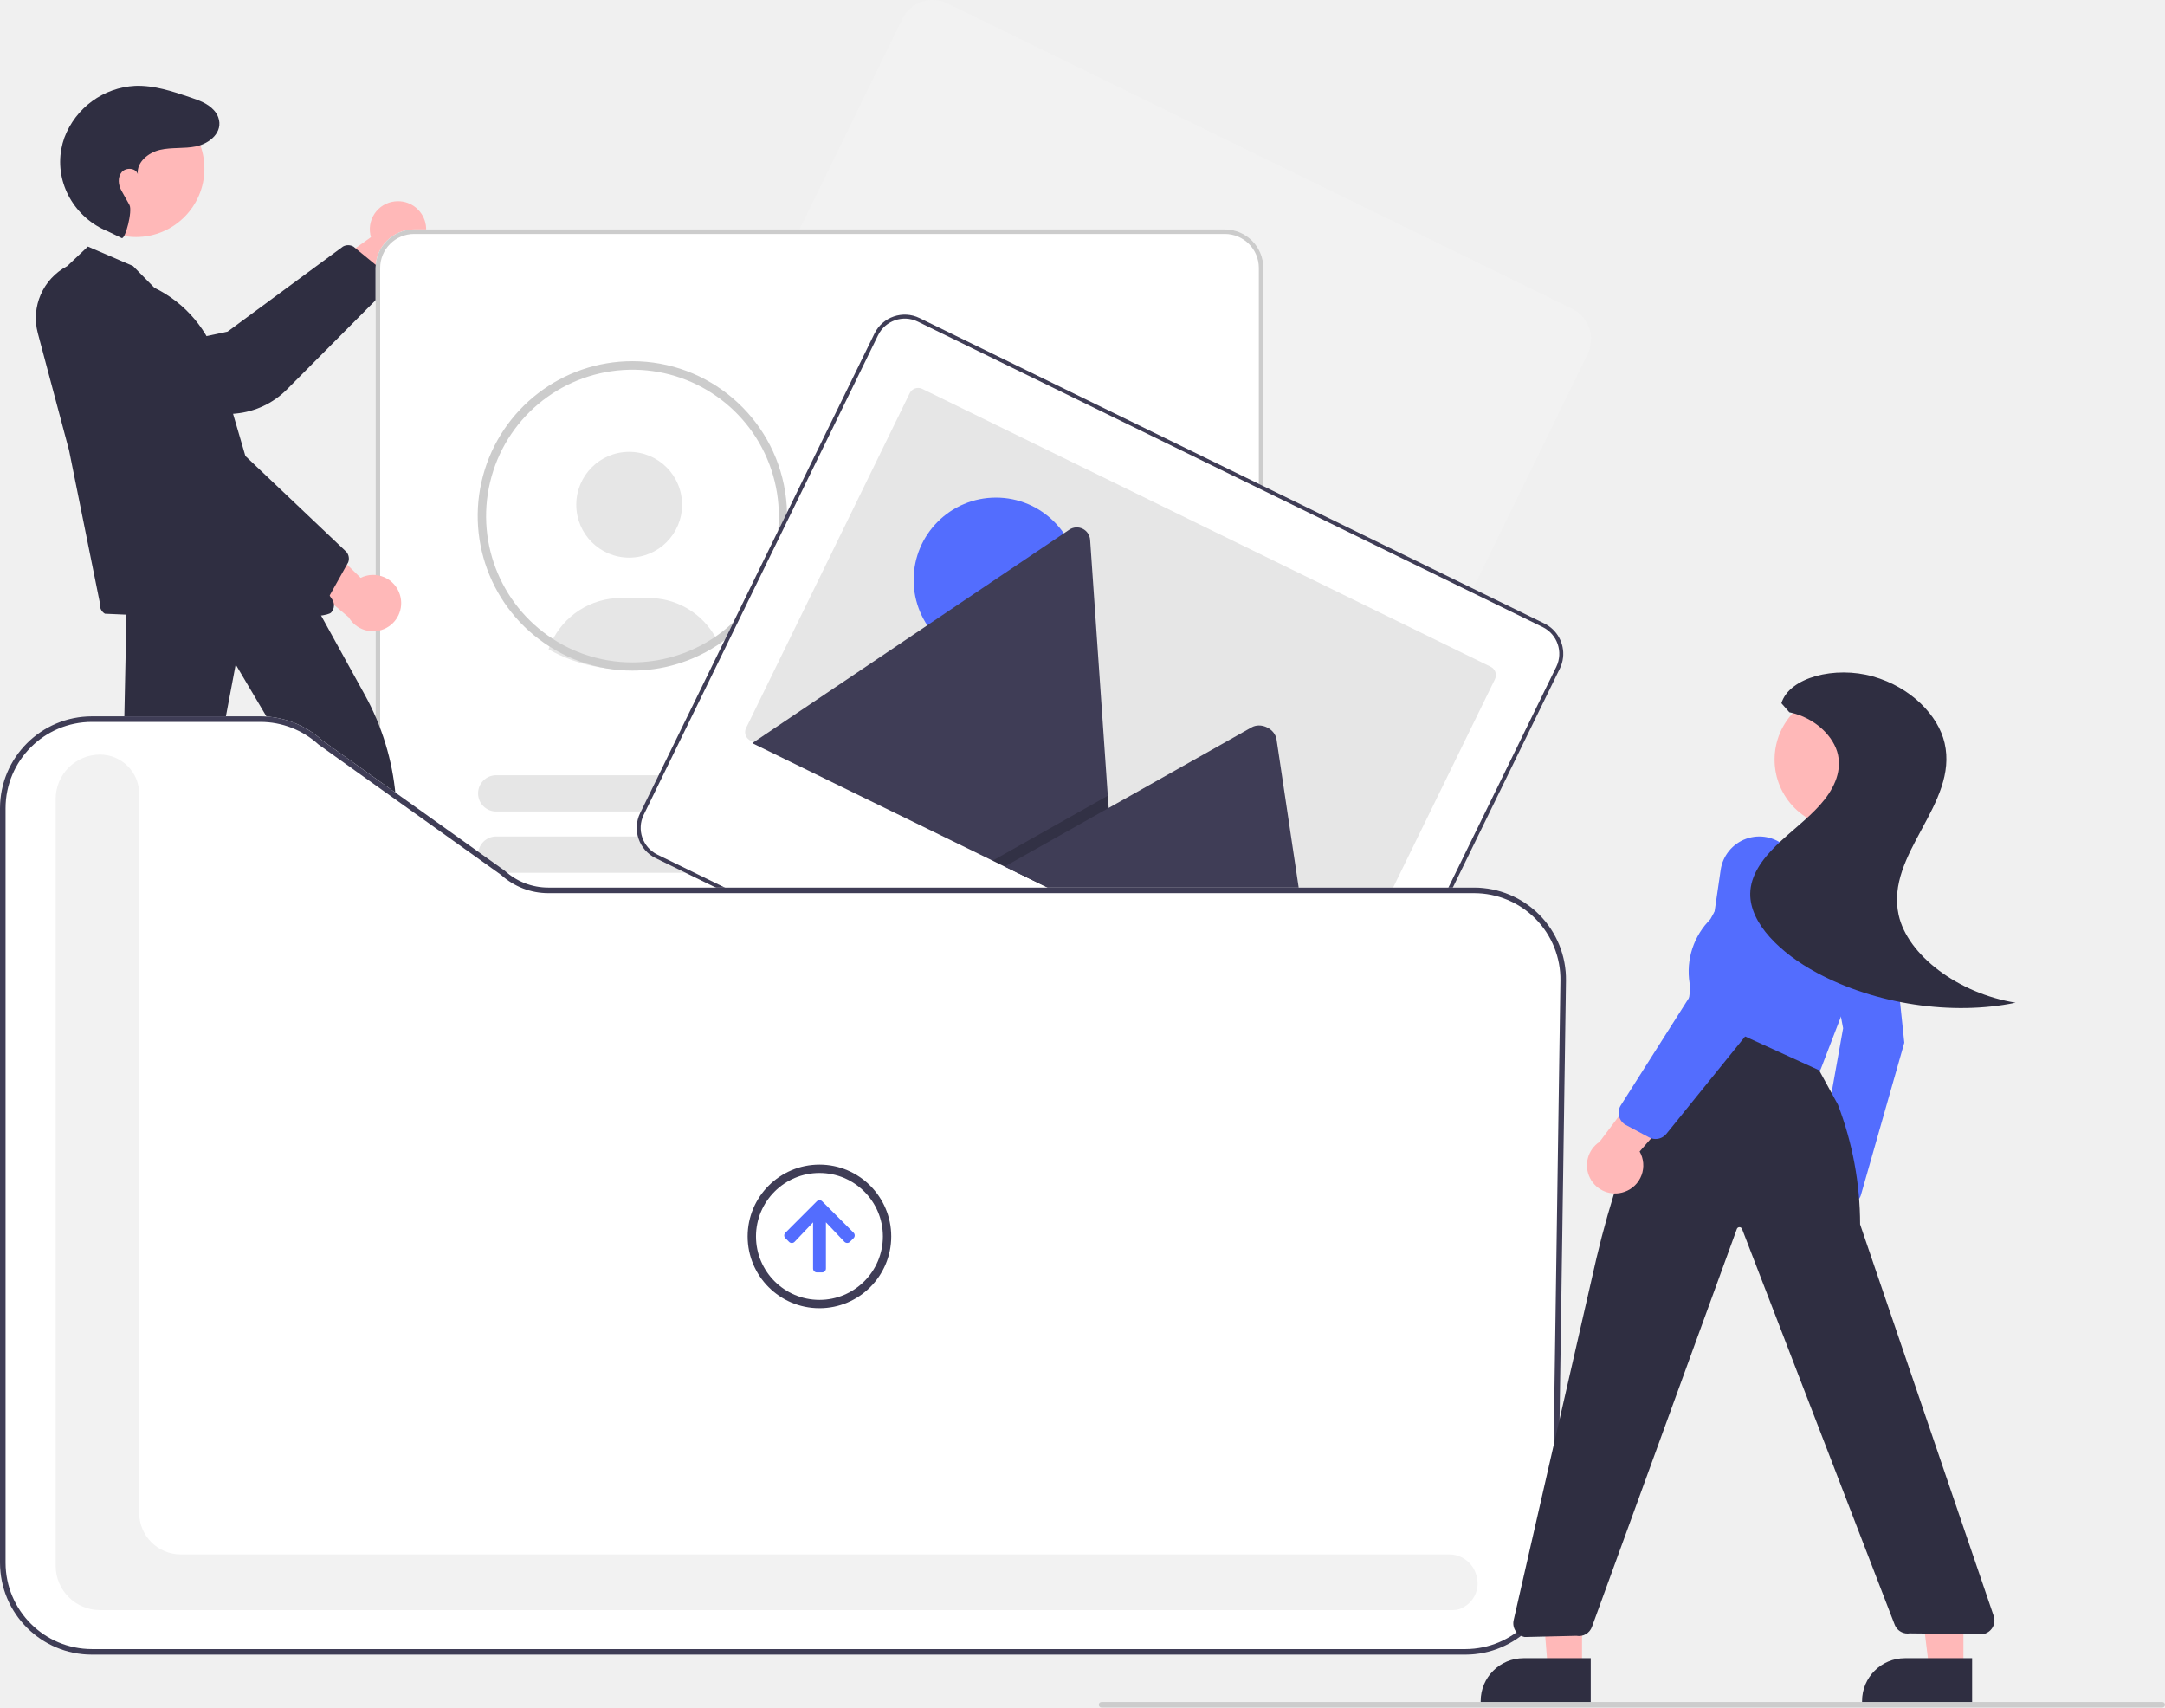
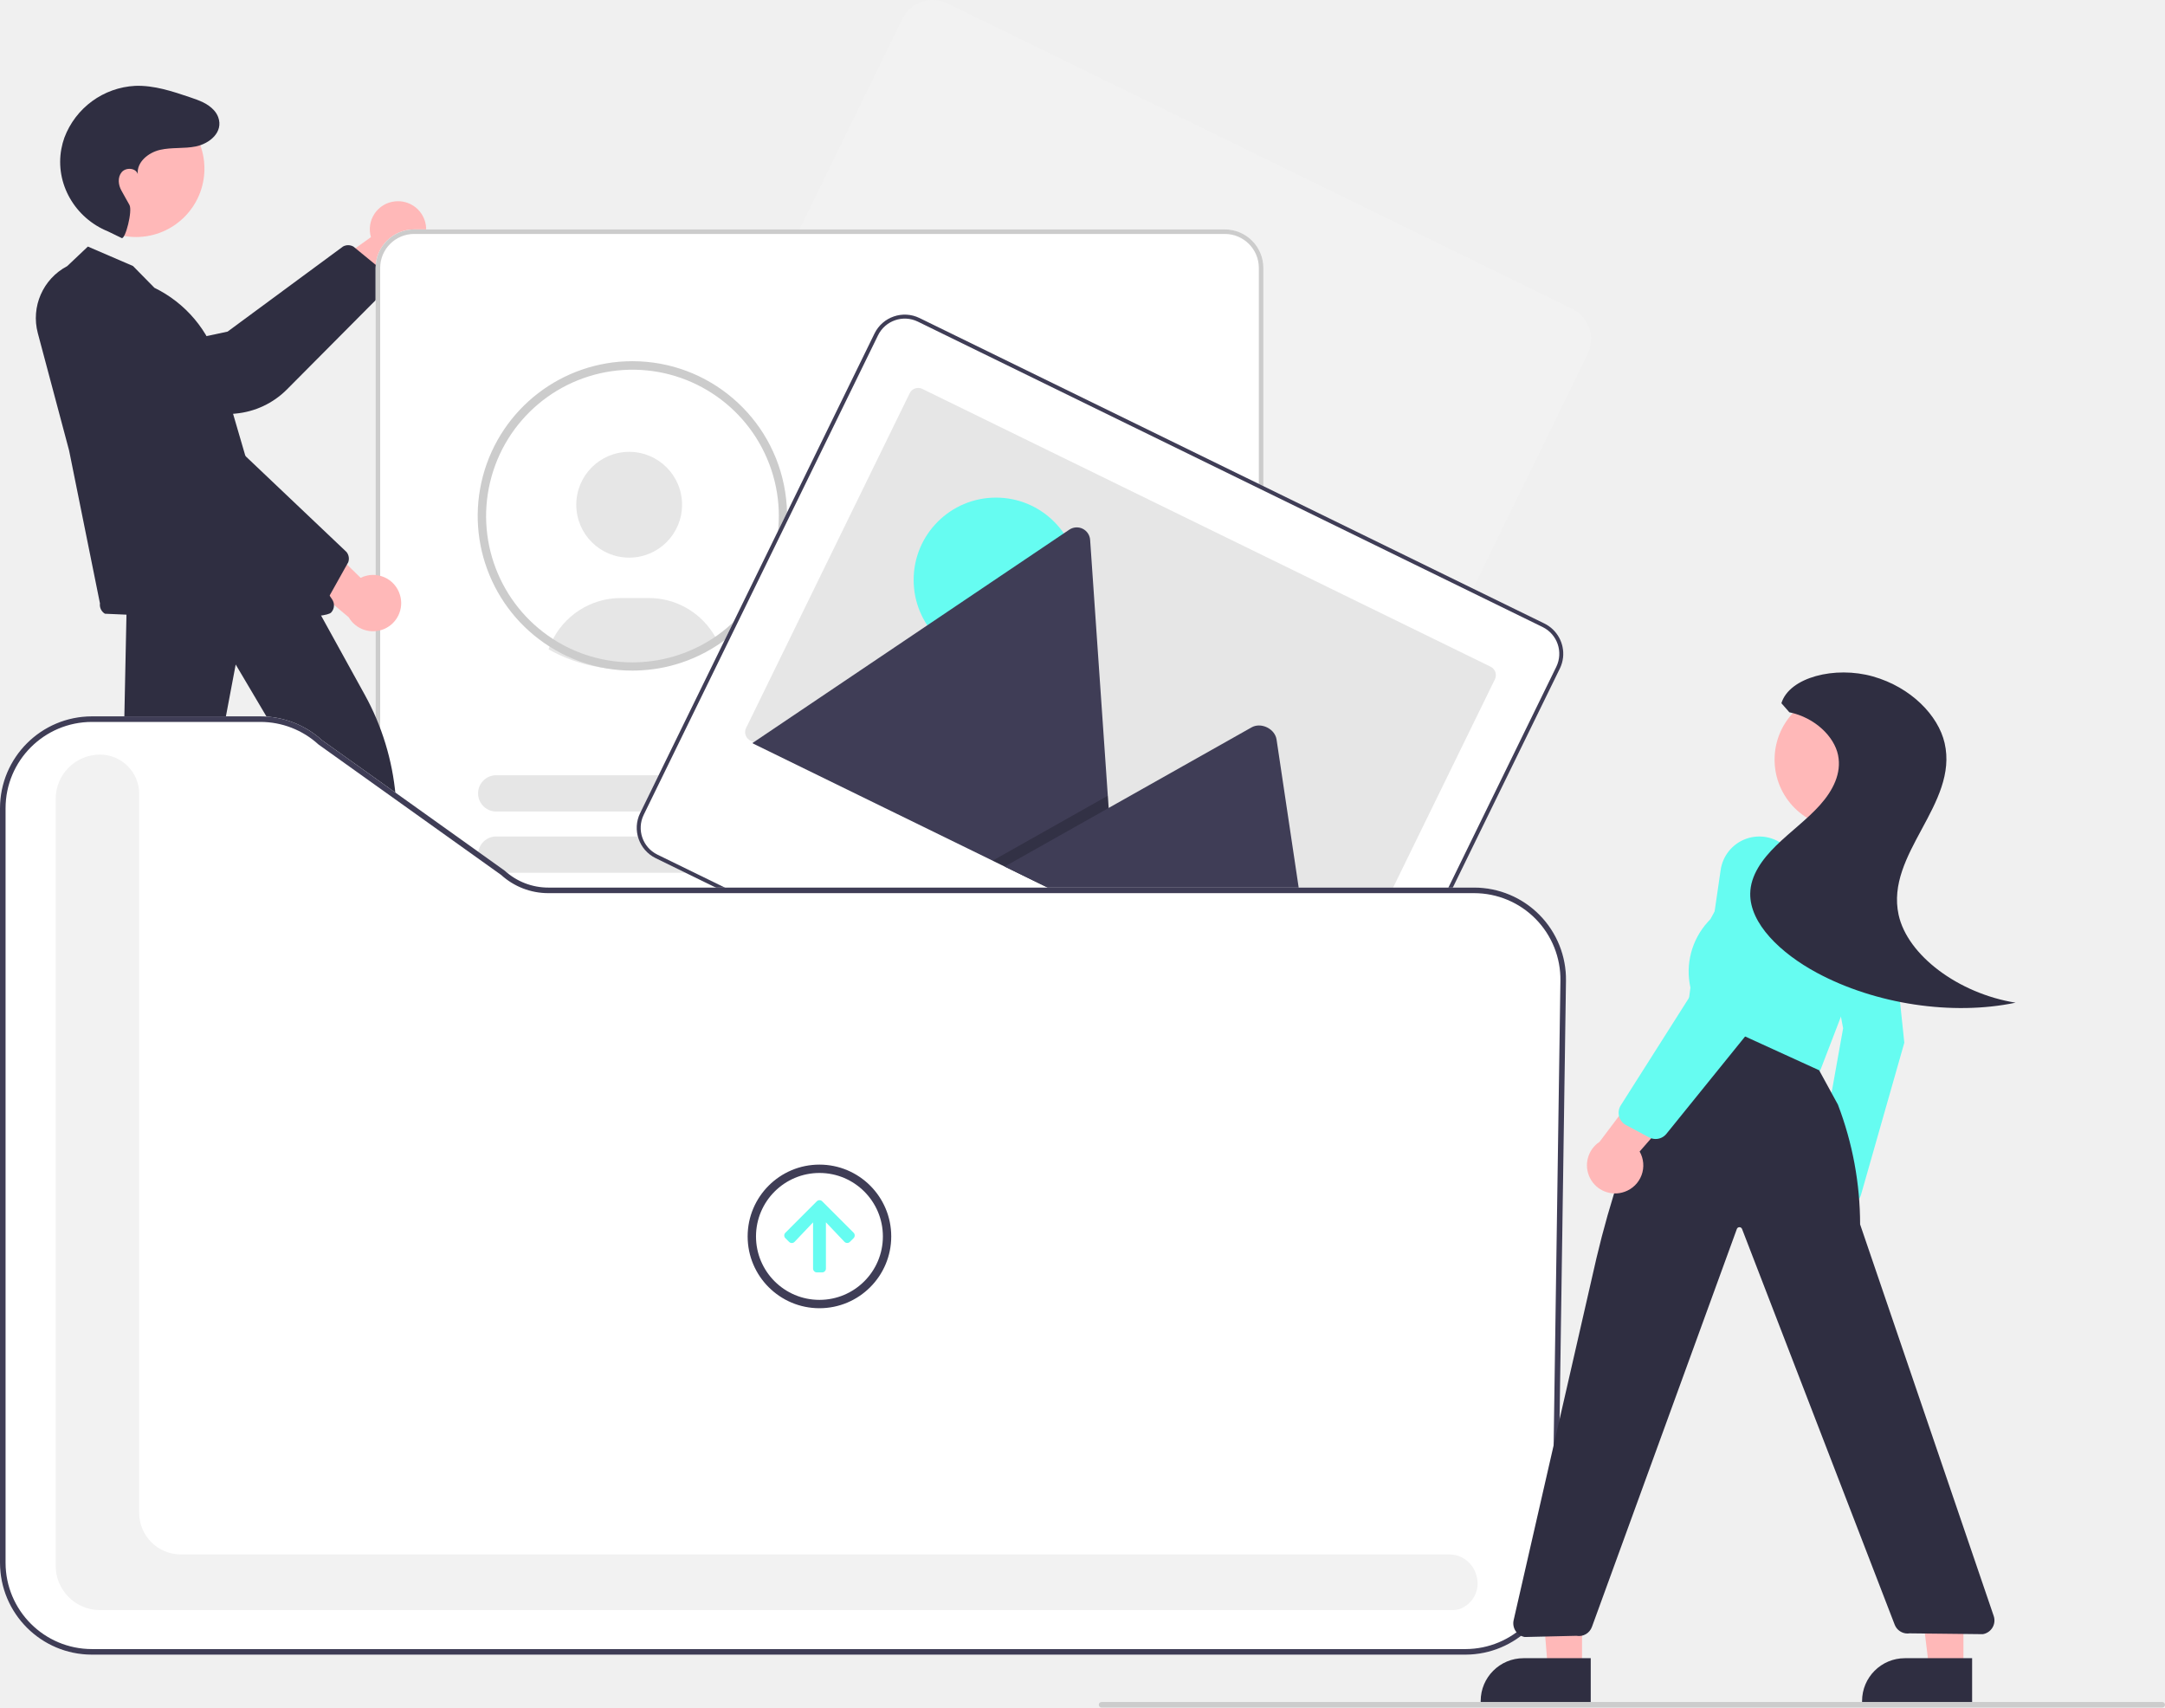
<svg xmlns="http://www.w3.org/2000/svg" id="b340c189-66f3-4f05-9055-65c54b2ae483" data-name="Layer 1" width="777.697" height="613.285" viewBox="0 0 777.697 613.285">
  <path d="M352.946,215.692a10.056,10.056,0,0,0-8.543,12.836l-29.075,20.776,17.331,6.669,24.953-20.752a10.11,10.11,0,0,0-4.666-19.53Z" transform="translate(-211.1516 -143.3574)" fill="#ffb8b8" />
  <path d="M350.242,246.986l-36.064,36.287a29.896,29.896,0,0,1-18.419,8.63l-44.563,4.066a12.28,12.28,0,0,1-9.115-2.865,11.996,11.996,0,0,1,5.293-20.951l45.526-9.694,41.448-30.553a3.793,3.793,0,0,1,3.769.028l11.272,9.234a3.703,3.703,0,0,1,1.868,3.886A3.618,3.618,0,0,1,350.242,246.986Z" transform="translate(-211.1516 -143.3574)" fill="#2f2e41" />
  <path d="M782.628,266.487a12.132,12.132,0,0,0-6.718-12.199L551.469,144.591a12.1,12.1,0,0,0-16.186,5.551l-.004.008L451.099,322.384a12.121,12.121,0,0,0,5.56,16.19L681.1,448.271a12.121,12.121,0,0,0,16.19-5.56l84.18-172.234A12.012,12.012,0,0,0,782.628,266.487Z" transform="translate(-211.1516 -143.3574)" fill="#f2f2f2" />
  <path d="M651.142,648.761H359.917a13.845,13.845,0,0,1-13.829-13.829V239.582a13.845,13.845,0,0,1,13.829-13.829H651.142a13.845,13.845,0,0,1,13.829,13.829v395.349A13.845,13.845,0,0,1,651.142,648.761Z" transform="translate(-211.1516 -143.3574)" fill="#fff" />
  <circle cx="226.008" cy="181.285" r="19" fill="#e6e6e6" />
  <path d="M408.201,376.572a54.431,54.431,0,0,0,8.399,3.871l.513.178A54.767,54.767,0,0,0,435.32,383.712c1.248,0,2.449-.043,3.572-.128a54.135,54.135,0,0,0,8.123-1.12c1.468-.321,2.932-.705,4.348-1.139.343-.101.66-.2,1.007-.309a55.183,55.183,0,0,0,16.052-8.318,24.805,24.805,0,0,0-1.279-2.149,27.425,27.425,0,0,0-22.983-12.406h-10a27.516,27.516,0,0,0-25.025,16.088A24.984,24.984,0,0,0,408.201,376.572Z" transform="translate(-211.1516 -143.3574)" fill="#e6e6e6" />
  <path d="M443.607,381.991a3.618,3.618,0,0,0-1.78.625,53.17,53.17,0,0,0,7.971-1.106Z" transform="translate(-211.1516 -143.3574)" fill="#2f2e41" />
  <path d="M438.312,273.083a55.566,55.566,0,0,0-27.72,103.72,54.639,54.639,0,0,0,8.83,4.11l.52.18a55.258,55.258,0,0,0,18.37,3.12c1.21,0,2.42-.04,3.61-.13a54.65,54.65,0,0,0,8.19-1.13c1.51-.33,2.99-.72,4.39-1.15.34-.1.66-.2,1.01-.31a55.571,55.571,0,0,0-17.2-108.41Zm32.24,97.19a52.681,52.681,0,0,1-15.95,8.41c-.31.1-.63.2-.95.3-1.33.41-2.73.77-4.17,1.08a51.231,51.231,0,0,1-7.75,1.08c-1.13.08-2.28.12-3.42.12a52.544,52.544,0,0,1-17.39-2.95l-.49-.17a51.236,51.236,0,0,1-8.76-4.12,52.576,52.576,0,1,1,58.88-3.75Z" transform="translate(-211.1516 -143.3574)" fill="#ccc" />
  <path d="M364.676,494.922" transform="translate(-211.1516 -143.3574)" fill="#f2f2f2" />
  <path d="M651.142,648.761H359.917a13.845,13.845,0,0,1-13.829-13.829V239.582a13.845,13.845,0,0,1,13.829-13.829H651.142a13.845,13.845,0,0,1,13.829,13.829v395.349A13.845,13.845,0,0,1,651.142,648.761ZM359.917,227.38A12.216,12.216,0,0,0,347.715,239.582v395.349a12.216,12.216,0,0,0,12.202,12.202H651.142a12.216,12.216,0,0,0,12.202-12.202V239.582a12.216,12.216,0,0,0-12.202-12.202Z" transform="translate(-211.1516 -143.3574)" fill="#ccc" />
  <path d="M594.764,328.433H512.358a6.519,6.519,0,1,1,0-13.039H594.764a6.519,6.519,0,1,1,0,13.039Z" transform="translate(-211.1516 -143.3574)" fill="#e6e6e6" />
  <path d="M621.656,350.436H512.358a6.519,6.519,0,1,1,0-13.039h109.299a6.519,6.519,0,0,1,0,13.039Z" transform="translate(-211.1516 -143.3574)" fill="#e6e6e6" />
  <path d="M594.644,434.825H389.403a6.519,6.519,0,1,1,0-13.039H594.644a6.519,6.519,0,1,1,0,13.039Z" transform="translate(-211.1516 -143.3574)" fill="#e6e6e6" />
  <path d="M621.536,456.827H389.403a6.519,6.519,0,1,1,0-13.039H621.536a6.519,6.519,0,0,1,0,13.039Z" transform="translate(-211.1516 -143.3574)" fill="#e6e6e6" />
  <path d="M594.644,507.398H389.403a6.519,6.519,0,1,1,0-13.039H594.644a6.519,6.519,0,1,1,0,13.039Z" transform="translate(-211.1516 -143.3574)" fill="#e6e6e6" />
  <path d="M621.536,529.401H389.403a6.519,6.519,0,0,1,0-13.039H621.536a6.519,6.519,0,1,1,0,13.039Z" transform="translate(-211.1516 -143.3574)" fill="#e6e6e6" />
  <path d="M594.644,579.971H389.403a6.519,6.519,0,0,1,0-13.039H594.644a6.519,6.519,0,1,1,0,13.039Z" transform="translate(-211.1516 -143.3574)" fill="#e6e6e6" />
  <path d="M621.536,601.974H389.403a6.519,6.519,0,0,1,0-13.039H621.536a6.519,6.519,0,0,1,0,13.039Z" transform="translate(-211.1516 -143.3574)" fill="#e6e6e6" />
  <path d="M772.628,379.487a12.132,12.132,0,0,0-6.718-12.199L541.469,257.591a12.1,12.1,0,0,0-16.186,5.551l-.004.008L441.099,435.384a12.121,12.121,0,0,0,5.56,16.19L671.1,561.271a12.121,12.121,0,0,0,16.19-5.56l84.18-172.234A12.012,12.012,0,0,0,772.628,379.487Z" transform="translate(-211.1516 -143.3574)" fill="#fff" />
  <path d="M772.628,379.487a12.132,12.132,0,0,0-6.718-12.199L541.469,257.591a12.1,12.1,0,0,0-16.186,5.551l-.004.008L441.099,435.384a12.121,12.121,0,0,0,5.56,16.19L671.1,561.271a12.121,12.121,0,0,0,16.19-5.56l84.18-172.234A12.012,12.012,0,0,0,772.628,379.487ZM686.01,555.086a10.693,10.693,0,0,1-14.285,4.906L447.284,450.295a10.693,10.693,0,0,1-4.906-14.285l84.18-172.234a10.693,10.693,0,0,1,14.285-4.906L765.285,368.568a10.693,10.693,0,0,1,4.906,14.285Z" transform="translate(-211.1516 -143.3574)" fill="#3f3d56" />
  <path d="M748.148,387.319,689.367,507.584a3.369,3.369,0,0,1-4.506,1.549l-0,0-204.16-99.784a2.839,2.839,0,0,1-.417-.246,3.367,3.367,0,0,1-1.131-4.262l58.78-120.265a3.369,3.369,0,0,1,4.506-1.549h0L746.6,382.811a3.369,3.369,0,0,1,1.549,4.506l0,0Z" transform="translate(-211.1516 -143.3574)" fill="#e6e6e6" />
-   <circle cx="357.759" cy="208.287" r="29.567" fill="#536dfe" />
+   <circle cx="357.759" cy="208.287" r="29.567" fill="#66fcf1" />
  <path d="M612.202,474.217,481.888,410.526a2.954,2.954,0,0,1-.468-.277l113.81-76.633a4.803,4.803,0,0,1,7.512,3.671l6.348,91.858.306,4.397Z" transform="translate(-211.1516 -143.3574)" fill="#3f3d56" />
  <polygon points="401.05 330.86 356.558 309.114 393.905 288.064 396.594 286.548 397.938 285.789 398.244 290.185 401.05 330.86" opacity="0.2" style="isolation:isolate" />
  <path d="M684.759,509.68,572.049,454.592l37.347-21.05,2.689-1.517L660.752,404.592c3.19-1.798,7.761.227,8.798,3.667a5.718,5.718,0,0,1,.16.711Z" transform="translate(-211.1516 -143.3574)" fill="#3f3d56" />
  <polygon points="125.844 376.82 138.103 376.819 143.936 329.531 125.841 329.532 125.844 376.82" fill="#ffb8b8" />
  <path d="M333.868,516.175l24.144-.001h.001a15.386,15.386,0,0,1,15.386,15.386v.5l-39.531.001Z" transform="translate(-211.1516 -143.3574)" fill="#2f2e41" />
  <polygon points="30.551 369.014 43.253 371.498 58.881 323.688 40.135 320.021 30.551 369.014" fill="#ffb8b8" />
  <path d="M239.274,507.59l25.014,4.893.001 0a16.243,16.243,0,0,1,12.822,19.06l-.101.518L236.055,524.05Z" transform="translate(-211.1516 -143.3574)" fill="#2f2e41" />
  <path d="M354.832,357.056a10.056,10.056,0,0,0-14.136-6.159l-25.554-24.979L311.616,344.15l24.807,20.926a10.11,10.11,0,0,0,18.409-8.019Z" transform="translate(-211.1516 -143.3574)" fill="#ffb8b8" />
  <circle cx="48.871" cy="60.566" r="24.561" fill="#ffb8b8" />
  <path d="M254.865,228.86c1.305.571,3.977-9.827,2.78-11.907-1.78-3.093-1.675-3.071-2.857-5.117s-1.446-4.847.084-6.648,5.072-1.562,5.77.696c-.449-4.288,3.792-7.735,7.993-8.703s8.632-.367,12.857-1.229c4.902-1,10.003-5.11,8.047-10.501a7.593,7.593,0,0,0-1.481-2.434c-2.26-2.541-5.421-3.626-8.512-4.675-6.43-2.182-13.036-4.392-19.822-4.151a28.798,28.798,0,0,0-25.446,18.609,26.156,26.156,0,0,0-1.083,4.025c-2.329,12.524,4.944,24.878,16.756,29.647Z" transform="translate(-211.1516 -143.3574)" fill="#2f2e41" />
  <path d="M248.835,363.784a3.754,3.754,0,0,1-1.778-3.717l-11.083-54.901-11.234-42.135h0A21.074,21.074,0,0,1,235.291,238.94l7.427-7.027,16.202,6.98,7.699,7.828a44.027,44.027,0,0,1,22.993,27.261L301.961,316.237,330.478,358.664a3.773,3.773,0,0,1-.369,4.68C326.142,367.611,248.835,363.784,248.835,363.784Z" transform="translate(-211.1516 -143.3574)" fill="#2f2e41" />
  <path d="M323.548,359.884l-42.051-29.14A29.896,29.896,0,0,1,269.77,314.124L257.95,270.965a12.28,12.28,0,0,1,1.221-9.477,11.996,11.996,0,0,1,21.554,1.536l17.53,43.12,37.35,35.446a3.793,3.793,0,0,1,.634,3.716l-7.113,12.717a3.703,3.703,0,0,1-3.499,2.521A3.618,3.618,0,0,1,323.548,359.884Z" transform="translate(-211.1516 -143.3574)" fill="#2f2e41" />
  <path d="M236.188,505.053a3.744,3.744,0,0,1-.448-3.423l19.454-70.72,1.438-69.295,65.486-4.491.318-.021,19.724,35.749a91.977,91.977,0,0,1,11.1,36.235l6.5,71.23a3.716,3.716,0,0,1-3.251,4.064l-19.746,1.878a3.674,3.674,0,0,1-4.079-3.111l-8.018-72.383-28.85-48.745-9.684,51.318L266.071,504.207a3.719,3.719,0,0,1-3.458,2.426l-23.4.01A3.639,3.639,0,0,1,236.188,505.053Z" transform="translate(-211.1516 -143.3574)" fill="#2f2e41" />
  <path d="M737.616,737.643H244.152a33.037,33.037,0,0,1-33-33v-271a33.037,33.037,0,0,1,33-33h60.503a32.925,32.925,0,0,1,22.195,8.58l65.612,46.851a23.182,23.182,0,0,0,15.659,6.069H740.68A33,33,0,0,1,773.677,495.625l-3.064,209.5A33.138,33.138,0,0,1,737.616,737.643Z" transform="translate(-211.1516 -143.3574)" fill="#fff" />
  <path d="M733.232,721.643H247.071a15.938,15.938,0,0,1-15.919-15.919V430.292A15.938,15.938,0,0,1,247.071,414.373a14.096,14.096,0,0,1,14.081,14.081v258.27A14.936,14.936,0,0,0,276.071,701.643H731.59a10.125,10.125,0,0,1,9.915,7.587,9.72,9.72,0,0,1-4.307,11.185A7.595,7.595,0,0,1,733.232,721.643Z" transform="translate(-211.1516 -143.3574)" fill="#f2f2f2" />
-   <path d="M494.576,589.37l-1.28-1.28a1.37,1.37,0,0,1-.064-1.936q.031-.033.064-.064l11.23-11.24a1.37,1.37,0,0,1,1.936-.064q.033.031.064.064l11.23,11.23a1.39,1.39,0,0,1,.035,1.965l-.035.035-1.28,1.28a1.39,1.39,0,0,1-1.965.035l-.035-.035-6.64-7v16.61a1.38,1.38,0,0,1-1.37,1.39l-.01 0h-1.85a1.39,1.39,0,0,1-1.39-1.39h0V582.38l-6.64,7a1.39,1.39,0,0,1-1.966.025Z" transform="translate(-211.1516 -143.3574)" fill="#536dfe" />
+   <path d="M494.576,589.37l-1.28-1.28a1.37,1.37,0,0,1-.064-1.936q.031-.033.064-.064l11.23-11.24a1.37,1.37,0,0,1,1.936-.064q.033.031.064.064l11.23,11.23a1.39,1.39,0,0,1,.035,1.965l-.035.035-1.28,1.28a1.39,1.39,0,0,1-1.965.035l-.035-.035-6.64-7v16.61a1.38,1.38,0,0,1-1.37,1.39l-.01 0h-1.85a1.39,1.39,0,0,1-1.39-1.39h0V582.38l-6.64,7a1.39,1.39,0,0,1-1.966.025Z" transform="translate(-211.1516 -143.3574)" fill="#66fcf1" />
  <path d="M505.506,564.64a22.79,22.79,0,1,1-22.79,22.79h0a22.81,22.81,0,0,1,22.79-22.79m0-3a25.79,25.79,0,1,0,25.79,25.79h0A25.79,25.79,0,0,0,505.506,561.64Z" transform="translate(-211.1516 -143.3574)" fill="#3f3d56" />
  <path d="M737.616,737.643H244.152a33.037,33.037,0,0,1-33-33v-271a33.037,33.037,0,0,1,33-33h60.503a32.925,32.925,0,0,1,22.195,8.58l65.612,46.851a23.182,23.182,0,0,0,15.659,6.069H740.68A33,33,0,0,1,773.677,495.625l-3.064,209.5A33.138,33.138,0,0,1,737.616,737.643Zm-493.465-335a31.035,31.035,0,0,0-31,31v271a31.035,31.035,0,0,0,31,31h493.465a31.13,31.13,0,0,0,30.997-30.547l3.064-209.5a31,31,0,0,0-30.997-31.453H408.12a25.179,25.179,0,0,1-16.962-6.551l-65.611-46.851a30.931,30.931,0,0,0-20.892-8.098Z" transform="translate(-211.1516 -143.3574)" fill="#3f3d56" />
  <polygon points="568.285 599.561 556.025 599.561 552.193 552.273 568.287 552.274 568.285 599.561" fill="#ffb8b8" />
  <path d="M782.563,754.803l-39.531-.001v-.5a15.386,15.386,0,0,1,15.386-15.386h.001l24.144.001Z" transform="translate(-211.1516 -143.3574)" fill="#2f2e41" />
  <polygon points="705.285 599.561 693.025 599.561 687.193 552.273 705.287 552.274 705.285 599.561" fill="#ffb8b8" />
  <path d="M919.563,754.803l-39.531-.001v-.5a15.386,15.386,0,0,1,15.386-15.386h.001l24.144.001Z" transform="translate(-211.1516 -143.3574)" fill="#2f2e41" />
  <path d="M876.125,596.733a11.291,11.291,0,0,0,.291-14.301,9.299,9.299,0,0,0-1.071-1.091l9.234-34.092-15.39,5.106-6.409,31.591a11.372,11.372,0,0,0,1.017,12.449A7.899,7.899,0,0,0,876.125,596.733Z" transform="translate(-211.1516 -143.3574)" fill="#ffb8b8" />
-   <path d="M875.533,575.762a3.909,3.909,0,0,1-.576-.043l-8.02-1.209a4.343,4.343,0,0,1-3.013-2.087,5.603,5.603,0,0,1-.703-3.873l10.005-55.882-6.786-35.901c-1.308-6.909,2.067-13.887,7.851-16.232a10.728,10.728,0,0,1,10.493,1.344,14.317,14.317,0,0,1,5.621,10.208l4.802,45.776-.057.199L879.695,572.311A4.476,4.476,0,0,1,875.533,575.762Z" transform="translate(-211.1516 -143.3574)" fill="#536dfe" />
+   <path d="M875.533,575.762a3.909,3.909,0,0,1-.576-.043l-8.02-1.209a4.343,4.343,0,0,1-3.013-2.087,5.603,5.603,0,0,1-.703-3.873l10.005-55.882-6.786-35.901c-1.308-6.909,2.067-13.887,7.851-16.232a10.728,10.728,0,0,1,10.493,1.344,14.317,14.317,0,0,1,5.621,10.208l4.802,45.776-.057.199L879.695,572.311A4.476,4.476,0,0,1,875.533,575.762Z" transform="translate(-211.1516 -143.3574)" fill="#66fcf1" />
  <circle cx="662.013" cy="272.831" r="24.561" fill="#ffb8b8" />
-   <path d="M860.59,530.359a4.971,4.971,0,0,1-1.789-.333l-38.821-14.932a4.983,4.983,0,0,1-3.161-5.328l1.559-11.693a26.501,26.501,0,0,1,6.25-23.59l.945-1.04,11.485-20.944a12.26,12.26,0,0,1,16.731-4.808l20.282,11.334a12.238,12.238,0,0,1,5.65,6.825,37.406,37.406,0,0,1-.573,25.196L865.262,527.154A5.035,5.035,0,0,1,860.59,530.359Z" transform="translate(-211.1516 -143.3574)" fill="#536dfe" />
+   <path d="M860.59,530.359a4.971,4.971,0,0,1-1.789-.333l-38.821-14.932a4.983,4.983,0,0,1-3.161-5.328l1.559-11.693a26.501,26.501,0,0,1,6.25-23.59l.945-1.04,11.485-20.944a12.26,12.26,0,0,1,16.731-4.808l20.282,11.334a12.238,12.238,0,0,1,5.65,6.825,37.406,37.406,0,0,1-.573,25.196L865.262,527.154A5.035,5.035,0,0,1,860.59,530.359Z" transform="translate(-211.1516 -143.3574)" fill="#66fcf1" />
  <path d="M758.852,731.308l-.053-.01a5.001,5.001,0,0,1-3.922-6.06l29.749-130.04a350.679,350.679,0,0,1,20.102-60.146l12.656-28.856,47.226,21.56,6.743,12.333a120.697,120.697,0,0,1,7.976,43.022l47.987,140.632a5,5,0,0,1-3.91,6.546l-26.269-.297a4.045,4.045,0,0,1-.751.063,4.967,4.967,0,0,1-4.621-3.135l-54.854-142.186a1.006,1.006,0,0,0-.962-.62.971.971,0,0,0-.903.657l-52.048,142.894a4.976,4.976,0,0,1-5.588,3.21Z" transform="translate(-211.1516 -143.3574)" fill="#2f2e41" />
  <path d="M794.765,571.392a10.056,10.056,0,0,0,5.365-14.456l23.523-26.901-18.399-2.509-19.517,25.93a10.11,10.11,0,0,0,9.028,17.935Z" transform="translate(-211.1516 -143.3574)" fill="#ffb8b8" />
-   <path d="M805.854,552.442a5.009,5.009,0,0,1-2.348-.586l-8.278-4.415a5.001,5.001,0,0,1-1.869-7.091l30.574-48.177,5.302-36.356a14.035,14.035,0,1,1,27.521,5.356l-10.946,44.811-36.063,44.604A4.984,4.984,0,0,1,805.854,552.442Z" transform="translate(-211.1516 -143.3574)" fill="#536dfe" />
+   <path d="M805.854,552.442a5.009,5.009,0,0,1-2.348-.586l-8.278-4.415a5.001,5.001,0,0,1-1.869-7.091l30.574-48.177,5.302-36.356a14.035,14.035,0,1,1,27.521,5.356l-10.946,44.811-36.063,44.604A4.984,4.984,0,0,1,805.854,552.442Z" transform="translate(-211.1516 -143.3574)" fill="#66fcf1" />
  <path d="M851.057,395.924c2.841-9.316,19.255-13.473,32.898-9.607s23.444,14,25.726,23.909c5.052,21.942-21.3,39.751-16.525,61.695,3.159,14.519,21.436,28.246,42.02,31.562-22.685,4.746-50.373.574-71.41-10.759-13.093-7.054-24.077-17.699-23.911-28.435.1-6.501,4.236-12.249,9.293-17.216s11.111-9.381,15.752-14.565,7.857-11.391,6.502-17.972-8.235-13.443-17.494-15.358Z" transform="translate(-211.1516 -143.3574)" fill="#2f2e41" />
  <path d="M987.848,756.643h-381a1,1,0,0,1,0-2h381a1,1,0,0,1,0,2Z" transform="translate(-211.1516 -143.3574)" fill="#ccc" />
</svg>
